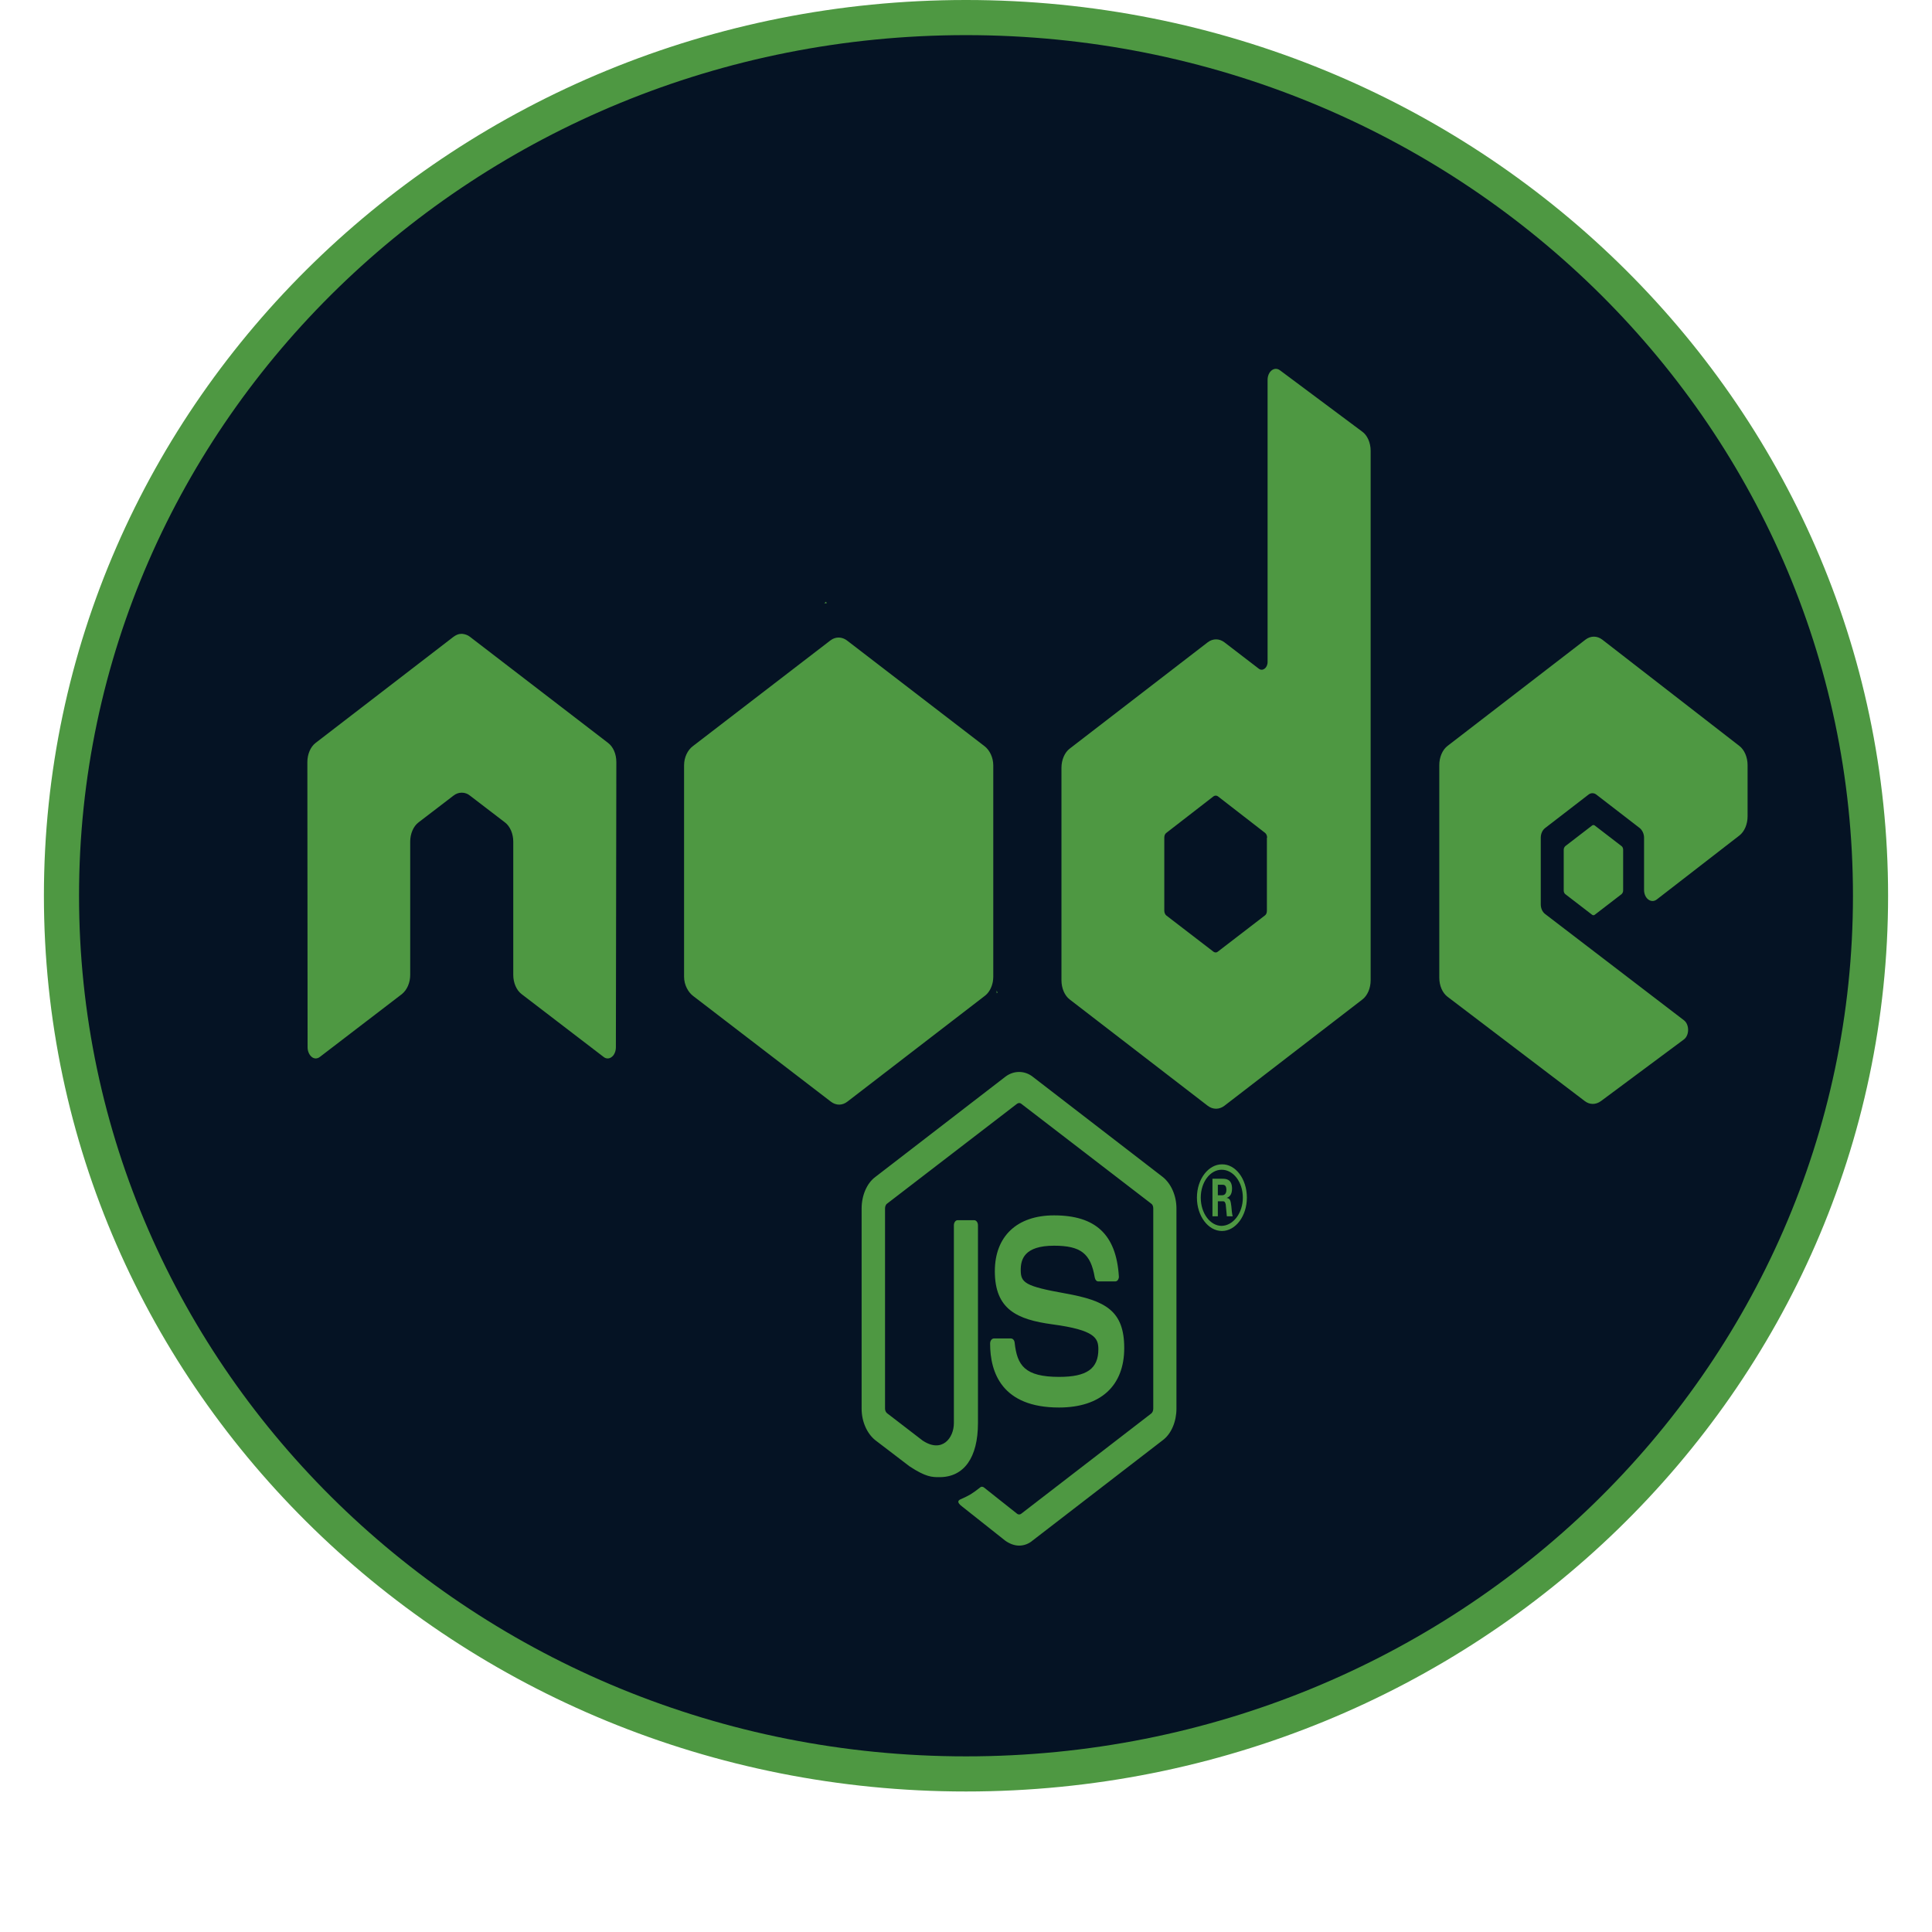
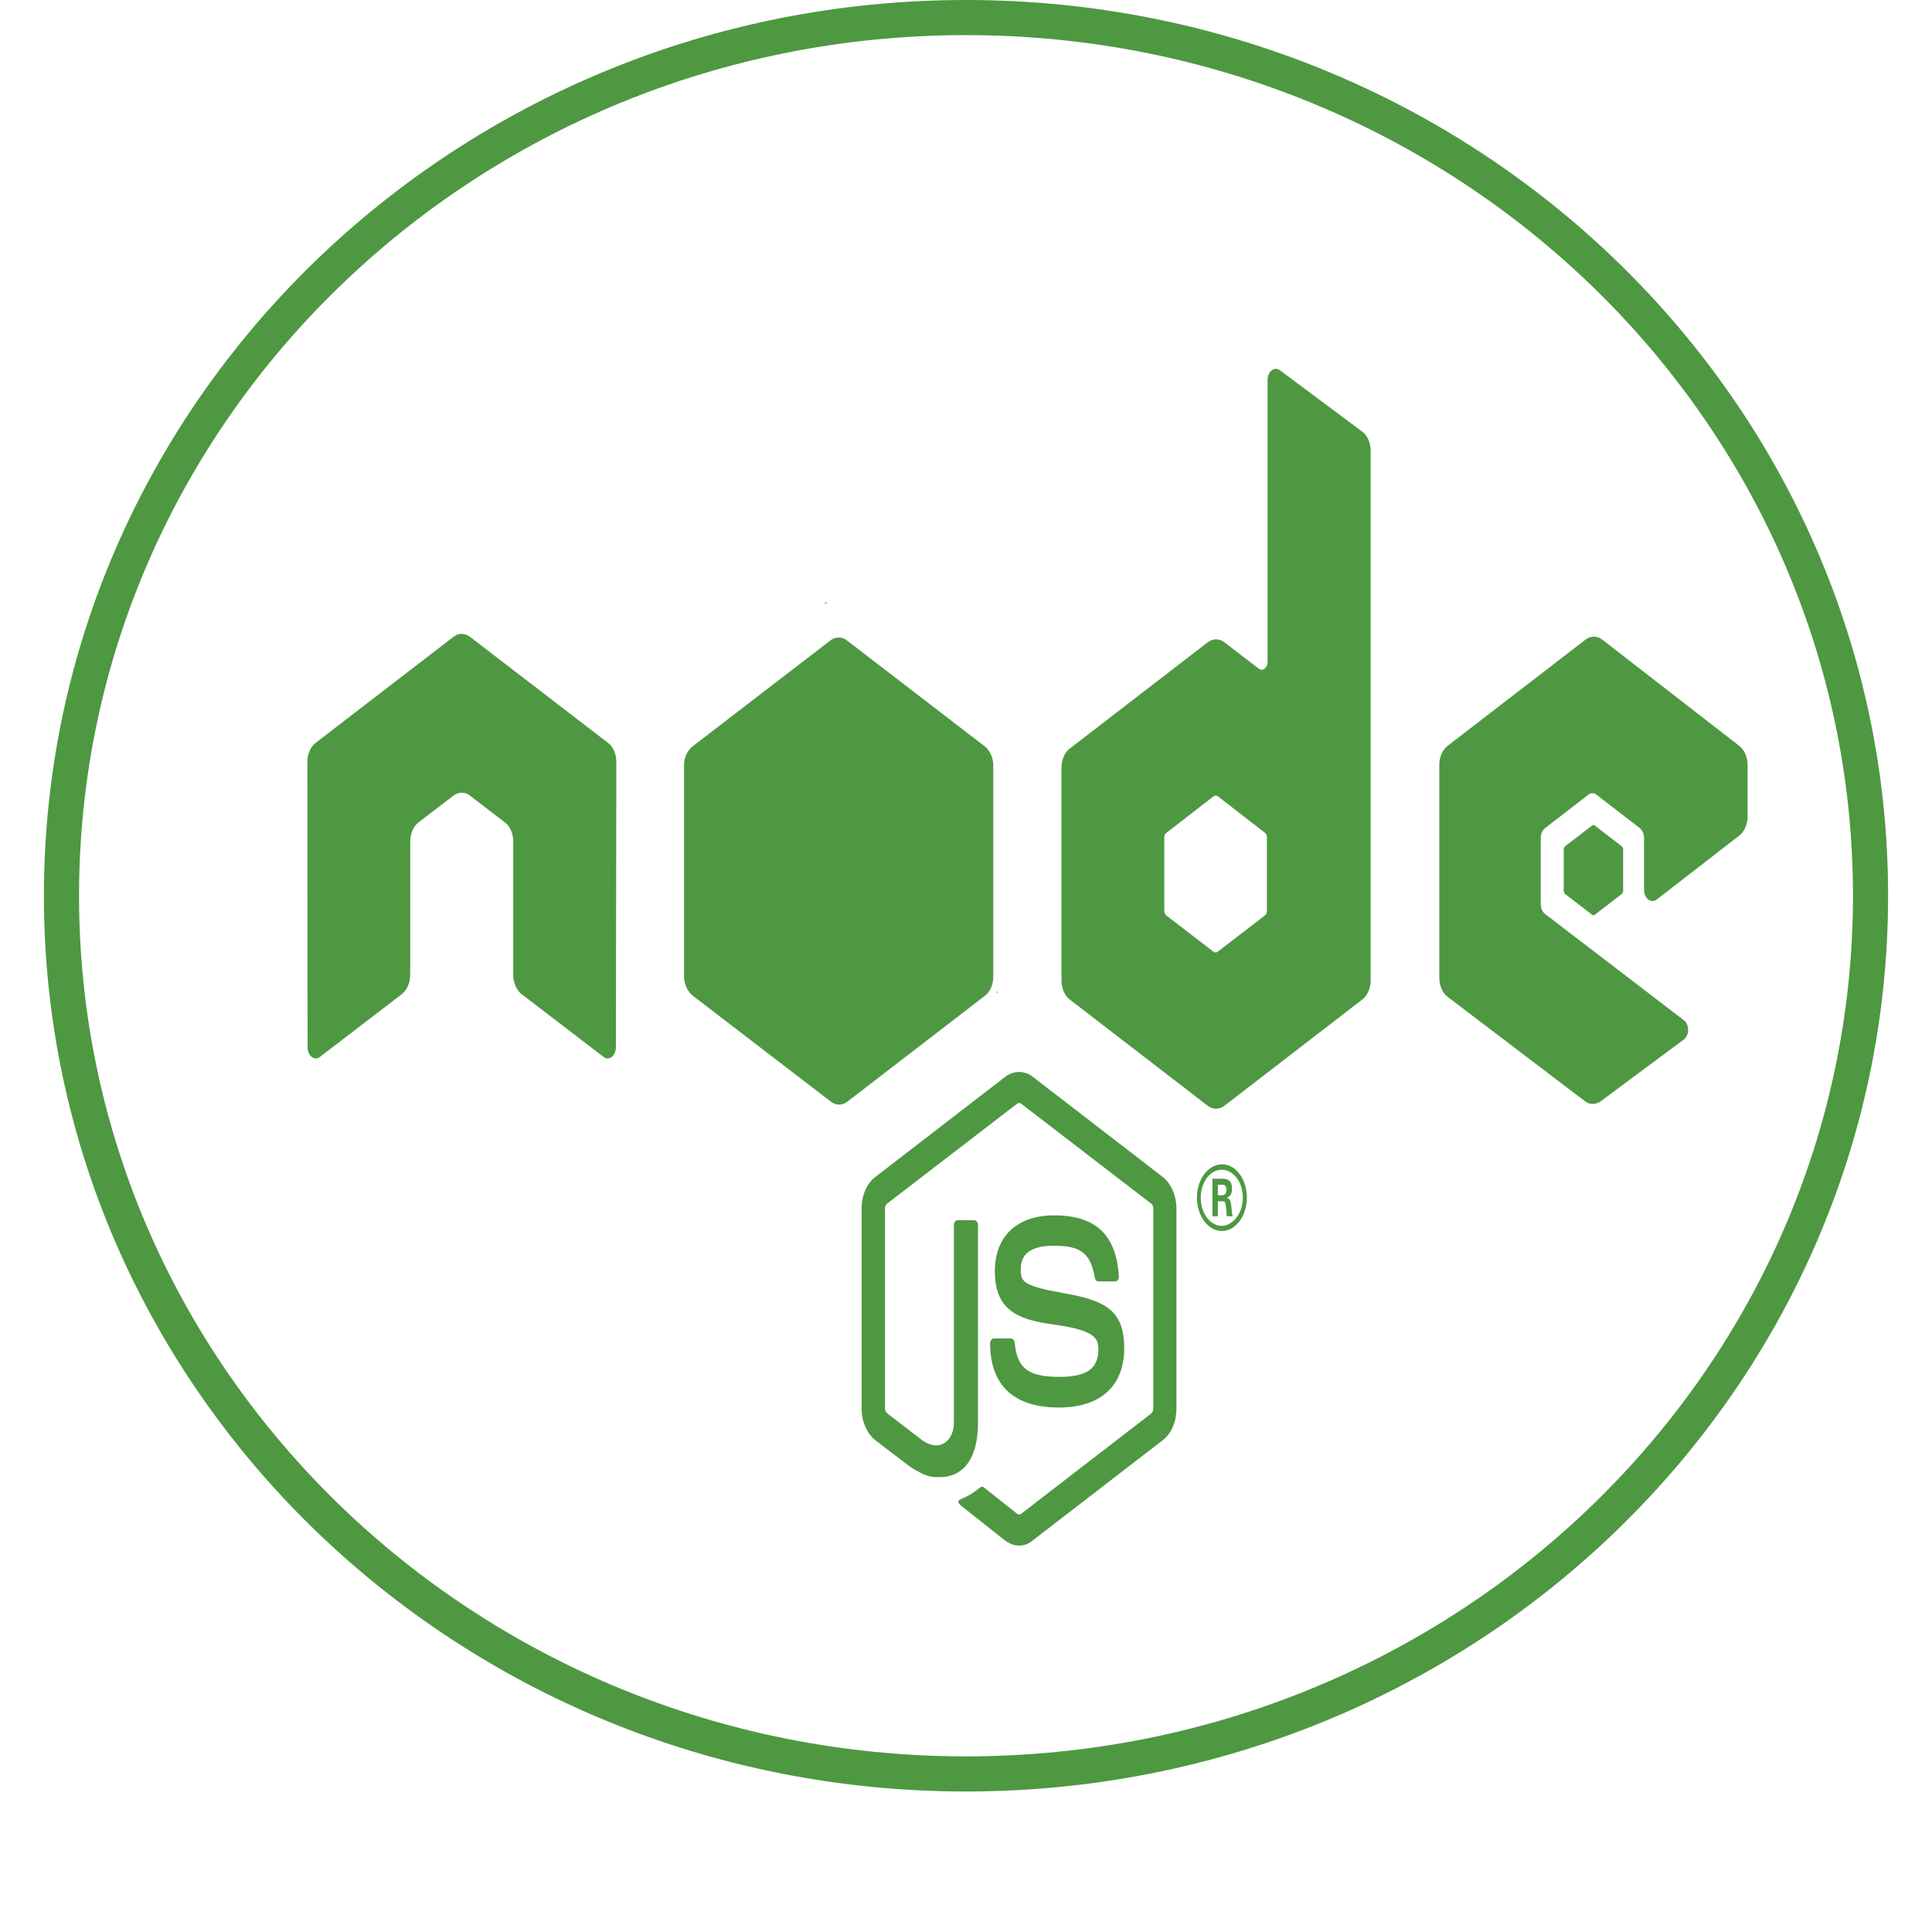
<svg xmlns="http://www.w3.org/2000/svg" width="70" height="70" viewBox="0 0 105 110" fill="none">
-   <path d="M104 51C104 78.587 80.97 101 52.5 101C24.03 101 1 78.587 1 51C1 23.413 24.03 1 52.5 1C80.97 1 104 23.413 104 51Z" fill="#051324" stroke="#4E9842" stroke-width="2" />
+   <path d="M104 51C104 78.587 80.97 101 52.5 101C24.03 101 1 78.587 1 51C1 23.413 24.03 1 52.5 1C80.97 1 104 23.413 104 51Z" stroke="#4E9842" stroke-width="2" />
  <path d="M55.526 88C55.257 88 54.988 87.897 54.744 87.727L52.284 85.778C51.913 85.504 52.092 85.402 52.22 85.351C52.707 85.129 52.81 85.077 53.335 84.667C53.386 84.633 53.463 84.65 53.514 84.684L55.411 86.188C55.475 86.24 55.577 86.24 55.641 86.188L63.047 80.479C63.111 80.428 63.162 80.326 63.162 80.206V68.805C63.162 68.686 63.124 68.583 63.047 68.532L55.641 62.84C55.577 62.789 55.487 62.789 55.411 62.84L48.005 68.532C47.928 68.583 47.89 68.703 47.89 68.805V80.206C47.89 80.308 47.941 80.411 48.005 80.462L50.029 82.018C51.131 82.753 51.81 81.881 51.81 81.026V69.762C51.81 69.609 51.9 69.472 52.028 69.472H52.963C53.079 69.472 53.181 69.591 53.181 69.762V81.026C53.181 82.992 52.387 84.103 50.99 84.103C50.568 84.103 50.222 84.103 49.286 83.488L47.339 82.001C46.865 81.624 46.557 80.941 46.557 80.206V68.805C46.557 68.07 46.852 67.369 47.339 67.01L54.744 61.302C55.218 60.943 55.833 60.943 56.295 61.302L63.7 67.01C64.174 67.386 64.482 68.07 64.482 68.805V80.206C64.482 80.941 64.187 81.642 63.7 82.001L56.295 87.709C56.077 87.897 55.808 88 55.526 88ZM61.509 76.753C61.509 74.617 60.433 74.052 58.153 73.642C55.846 73.232 55.616 73.027 55.616 72.309C55.616 71.711 55.808 70.925 57.512 70.925C59.037 70.925 59.6 71.369 59.831 72.736C59.857 72.873 59.933 72.959 60.036 72.959H60.997C61.061 72.959 61.112 72.924 61.151 72.873C61.189 72.805 61.215 72.736 61.202 72.651C61.048 70.292 59.882 69.198 57.512 69.198C55.398 69.198 54.142 70.395 54.142 72.377C54.142 74.548 55.398 75.129 57.422 75.403C59.844 75.728 60.036 76.189 60.036 76.822C60.036 77.933 59.37 78.394 57.807 78.394C55.846 78.394 55.411 77.745 55.27 76.445C55.257 76.309 55.167 76.206 55.052 76.206H54.091C53.976 76.206 53.873 76.326 53.873 76.497C53.873 78.155 54.552 80.138 57.794 80.138C60.164 80.138 61.509 78.907 61.509 76.753ZM68.492 68.19C68.492 69.233 67.852 70.087 67.07 70.087C66.288 70.087 65.648 69.233 65.648 68.19C65.648 67.113 66.314 66.293 67.07 66.293C67.839 66.275 68.492 67.113 68.492 68.19ZM68.262 68.19C68.262 67.301 67.723 66.6 67.057 66.6C66.404 66.6 65.866 67.301 65.866 68.19C65.866 69.079 66.404 69.796 67.057 69.796C67.723 69.779 68.262 69.061 68.262 68.19ZM67.685 69.25H67.352C67.339 69.147 67.288 68.6 67.288 68.583C67.262 68.463 67.237 68.395 67.121 68.395H66.839V69.25H66.532V67.113H67.083C67.275 67.113 67.647 67.113 67.647 67.677C67.647 68.07 67.454 68.156 67.339 68.207C67.557 68.224 67.57 68.412 67.608 68.686C67.621 68.856 67.647 69.147 67.685 69.25ZM67.326 67.745C67.326 67.455 67.172 67.455 67.096 67.455H66.839V68.053H67.083C67.288 68.053 67.326 67.865 67.326 67.745ZM32.592 43.389C32.592 42.927 32.412 42.517 32.117 42.295L24.263 36.261C24.135 36.158 23.982 36.107 23.828 36.09H23.751C23.597 36.09 23.456 36.158 23.315 36.261L15.474 42.295C15.179 42.517 15 42.944 15 43.389L15.013 59.627C15.013 59.849 15.102 60.054 15.243 60.173C15.384 60.293 15.564 60.293 15.717 60.173L20.381 56.601C20.676 56.362 20.855 55.952 20.855 55.507V47.918C20.855 47.474 21.035 47.046 21.329 46.824L23.315 45.303C23.469 45.183 23.623 45.132 23.789 45.132C23.956 45.132 24.122 45.183 24.263 45.303L26.249 46.824C26.544 47.046 26.723 47.474 26.723 47.918V55.507C26.723 55.952 26.903 56.379 27.198 56.601L31.861 60.173C32.002 60.293 32.194 60.293 32.335 60.173C32.476 60.071 32.566 59.849 32.566 59.627L32.592 43.389ZM75.539 25.664V55.815C75.539 56.259 75.36 56.687 75.065 56.909L67.211 62.959C66.916 63.182 66.558 63.182 66.263 62.959L58.409 56.909C58.114 56.687 57.935 56.259 57.935 55.815V43.713C57.935 43.269 58.114 42.842 58.409 42.62L66.263 36.569C66.558 36.347 66.916 36.347 67.211 36.569L69.171 38.073C69.389 38.244 69.671 38.022 69.671 37.697V21.63C69.671 21.151 70.055 20.844 70.376 21.083L75.052 24.57C75.347 24.775 75.539 25.202 75.539 25.664ZM69.645 47.696C69.645 47.576 69.594 47.474 69.53 47.422L66.839 45.337C66.763 45.286 66.673 45.286 66.596 45.337L63.905 47.422C63.828 47.474 63.79 47.576 63.79 47.696V51.849C63.79 51.969 63.841 52.072 63.905 52.123L66.596 54.191C66.673 54.242 66.763 54.242 66.827 54.191L69.517 52.123C69.594 52.072 69.632 51.969 69.632 51.849V47.696H69.645ZM96.526 47.576C96.821 47.354 97 46.927 97 46.482V43.56C97 43.115 96.821 42.688 96.526 42.466L88.723 36.415C88.428 36.193 88.07 36.193 87.775 36.415L79.921 42.466C79.626 42.688 79.447 43.115 79.447 43.56V55.661C79.447 56.123 79.626 56.533 79.921 56.755L87.724 62.686C88.006 62.908 88.364 62.908 88.659 62.686L93.374 59.182C93.694 58.943 93.694 58.328 93.374 58.088L85.469 52.037C85.315 51.918 85.225 51.713 85.225 51.49V47.696C85.225 47.474 85.315 47.269 85.469 47.149L87.929 45.252C88.07 45.132 88.262 45.132 88.403 45.252L90.863 47.149C91.004 47.269 91.106 47.474 91.106 47.696V50.67C91.106 51.149 91.503 51.456 91.824 51.217L96.526 47.576ZM86.622 48.175C86.571 48.226 86.532 48.294 86.532 48.38V50.704C86.532 50.79 86.571 50.875 86.622 50.909L88.134 52.072C88.185 52.123 88.262 52.123 88.313 52.072L89.825 50.909C89.876 50.858 89.915 50.79 89.915 50.704V48.38C89.915 48.294 89.876 48.209 89.825 48.175L88.313 47.012C88.262 46.961 88.185 46.961 88.134 47.012L86.622 48.175ZM54.053 55.61V43.577C54.053 43.132 53.847 42.705 53.553 42.483L45.724 36.466C45.455 36.261 45.084 36.227 44.776 36.466L36.948 42.483C36.653 42.705 36.448 43.115 36.448 43.577V55.61C36.448 56.088 36.692 56.499 36.961 56.704L44.802 62.72C45.109 62.959 45.468 62.942 45.75 62.72L53.566 56.704C53.796 56.533 53.963 56.242 54.027 55.9C54.04 55.815 54.053 55.712 54.053 55.61ZM44.533 34.261L44.43 34.347H44.571L44.533 34.261ZM54.296 56.516L54.245 56.396V56.55L54.296 56.516Z" fill="#4E9842" />
</svg>
